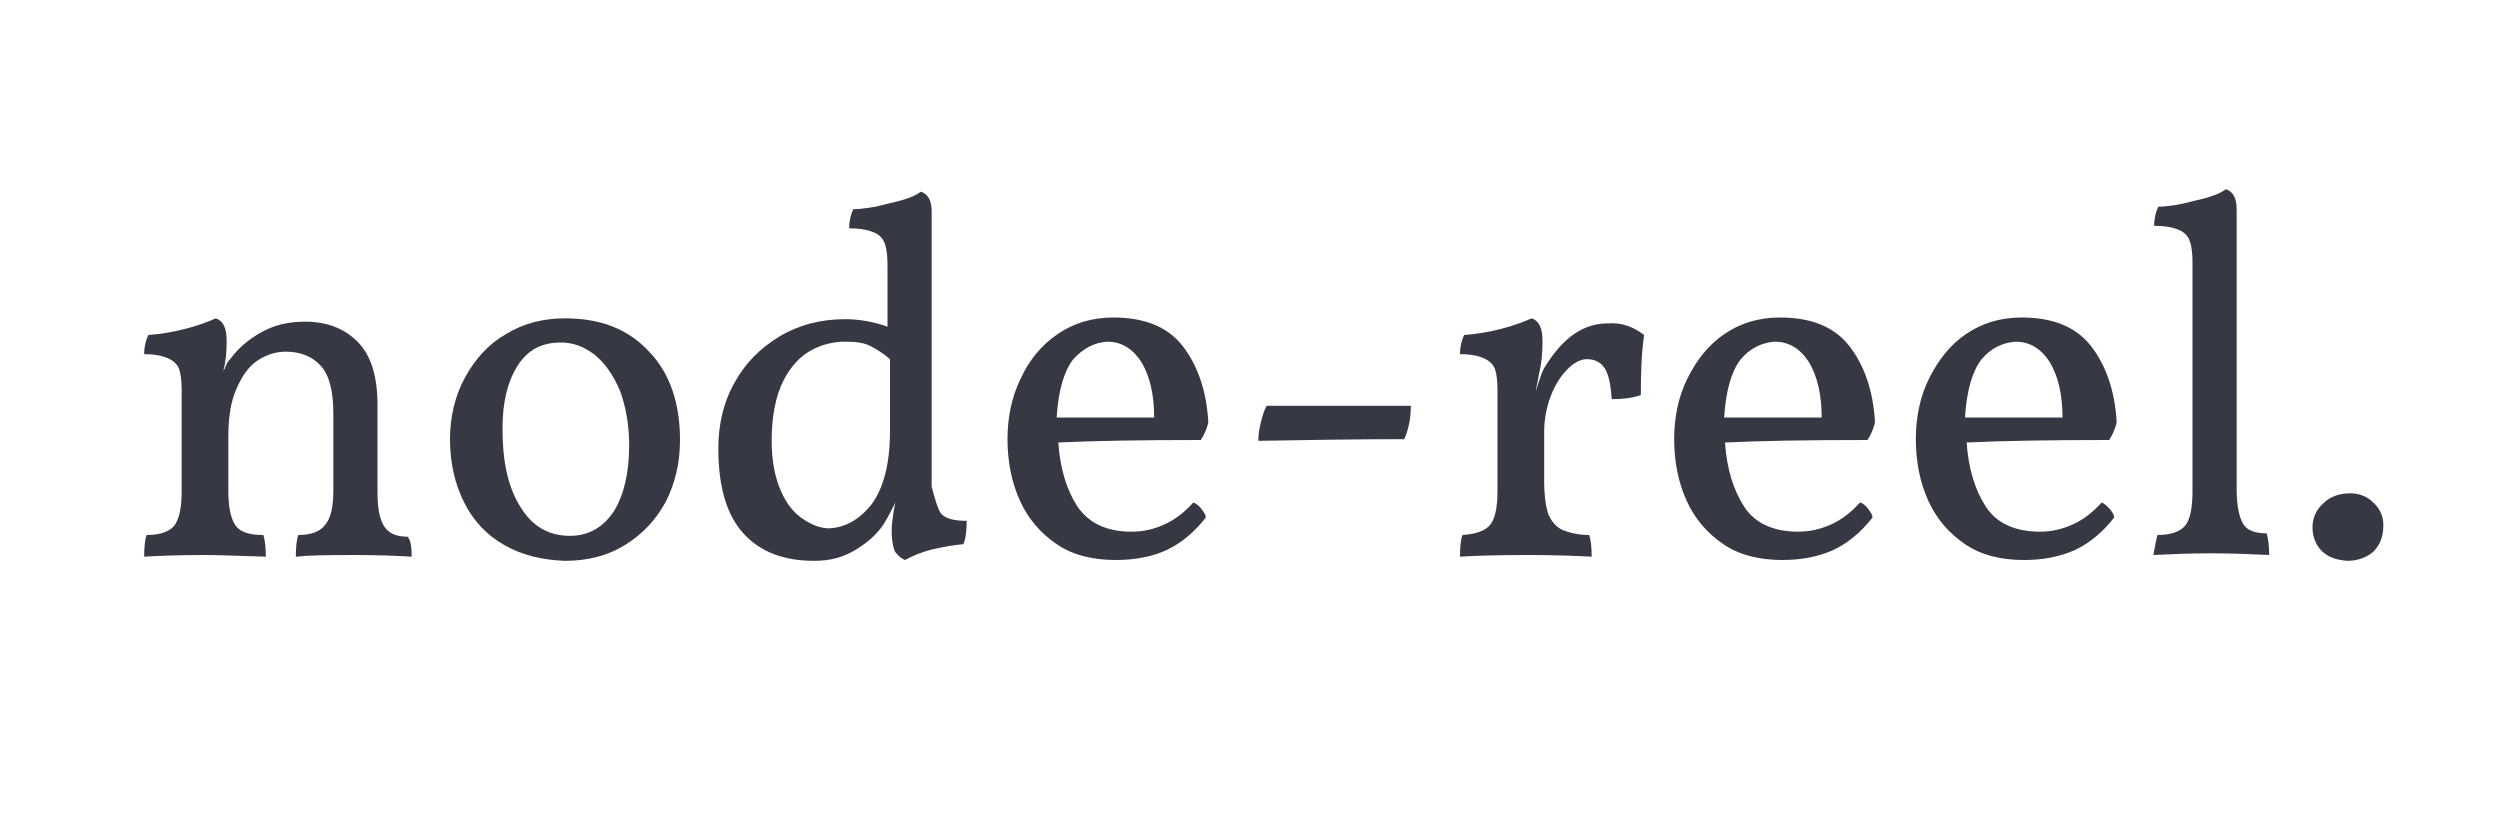
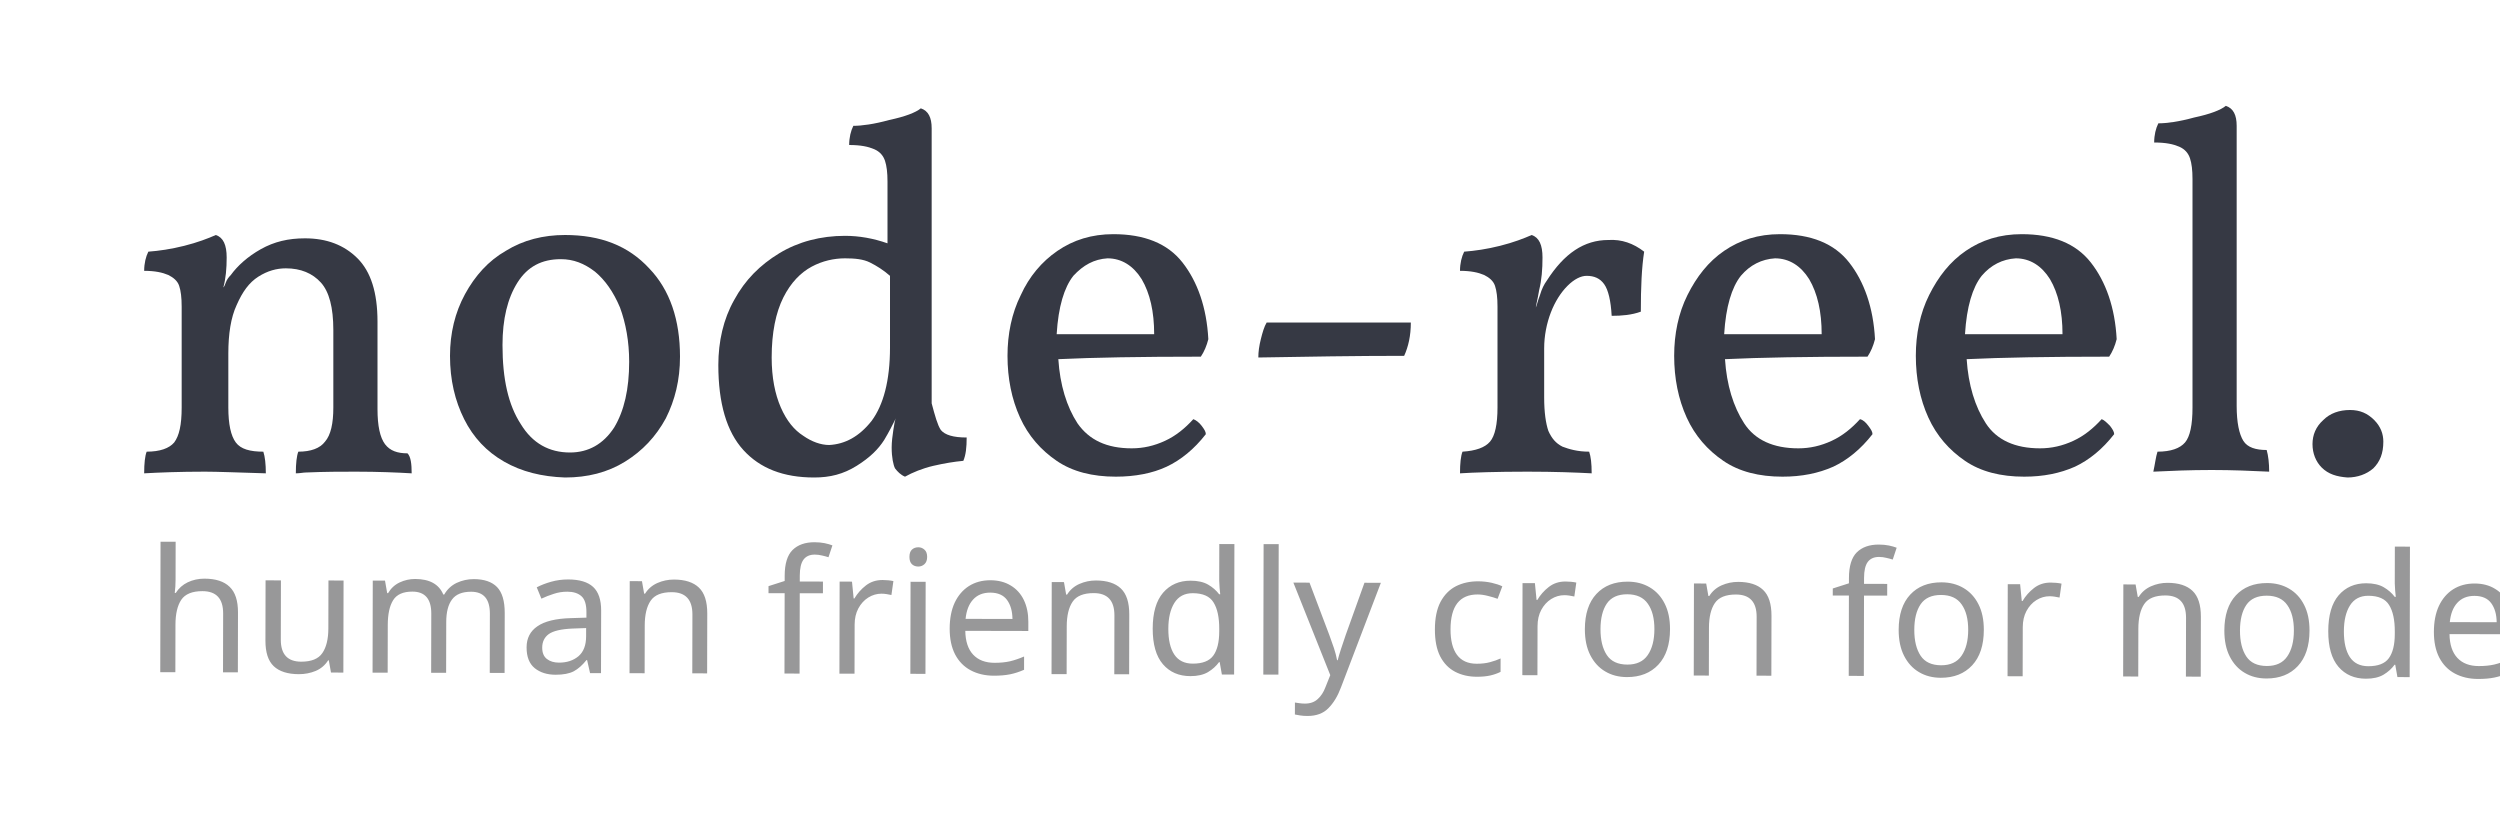
<svg xmlns="http://www.w3.org/2000/svg" version="1.1" id="Layer_1" x="0px" y="0px" viewBox="0 0 300 100" style="enable-background:new 0 0 300 100;" xml:space="preserve">
  <style type="text/css">
	.st0{fill:#363944;}
+ 	.st1{fill:#989899;}
+ 	.st2{font-family:'Vollkorn-Regular';}
+ 	.st3{font-size:20.611px;}
</style>
  <g>
-     <path class="st0" d="M49.4,66.8c-1.7-0.1-4-0.2-6.7-0.2c-1.7,0-3.7,0-6,0.1c-0.3,0-0.7,0.1-1.2,0.1c0-1.2,0.1-2.1,0.3-2.6   c1.5,0,2.6-0.4,3.2-1.2c0.7-0.8,1-2.2,1-4.1v-9.3c0-2.7-0.5-4.6-1.5-5.7c-1-1.1-2.4-1.7-4.2-1.7c-1.1,0-2.2,0.3-3.3,1   c-1.1,0.7-1.9,1.8-2.6,3.4c-0.7,1.5-1,3.5-1,5.8v6.5c0,2,0.3,3.4,0.9,4.2s1.7,1.1,3.3,1.1c0.2,0.6,0.3,1.5,0.3,2.6   c-3.4-0.1-5.8-0.2-7.3-0.2c-3.1,0-5.5,0.1-7.3,0.2c0-1.2,0.1-2.1,0.3-2.6c1.6,0,2.7-0.4,3.3-1.1c0.6-0.8,0.9-2.1,0.9-4.2V46.8   c0-1.1-0.1-1.9-0.3-2.5c-0.2-0.6-0.7-1-1.3-1.3c-0.7-0.3-1.6-0.5-2.9-0.5c0-0.9,0.2-1.7,0.5-2.3c1.3-0.1,2.7-0.3,4.3-0.7   c1.6-0.4,2.9-0.9,3.8-1.3c0.9,0.3,1.3,1.2,1.3,2.7c0,1.3-0.1,2.5-0.4,3.6c0.1-0.1,0.2-0.3,0.3-0.6c0.1-0.3,0.3-0.6,0.6-0.9   c0.8-1.1,2-2.2,3.6-3.1c1.6-0.9,3.3-1.3,5.3-1.3c2.6,0,4.7,0.8,6.3,2.4c1.6,1.6,2.4,4.1,2.4,7.6v10.5c0,2,0.3,3.4,0.9,4.2   c0.6,0.8,1.5,1.1,2.7,1.1C49.3,64.8,49.4,65.7,49.4,66.8z" />
-     <path class="st0" d="M60.5,65.4c-2.1-1.2-3.7-2.9-4.8-5.1c-1.1-2.2-1.7-4.7-1.7-7.6c0-2.7,0.6-5.2,1.8-7.4c1.2-2.2,2.8-4,4.9-5.2   c2.1-1.3,4.5-1.9,7.1-1.9c4.3,0,7.6,1.3,10.1,4c2.5,2.6,3.7,6.2,3.7,10.6c0,2.8-0.6,5.2-1.7,7.4c-1.2,2.2-2.8,3.9-4.9,5.2   c-2.1,1.3-4.5,1.9-7.2,1.9C65,67.2,62.6,66.6,60.5,65.4z M73.7,61.3c1.2-2,1.8-4.6,1.8-7.9c0-2.4-0.4-4.6-1.1-6.5   c-0.8-1.9-1.8-3.3-3-4.3c-1.3-1-2.6-1.5-4.1-1.5c-2.3,0-4,0.9-5.2,2.8c-1.2,1.9-1.8,4.4-1.8,7.5c0,4.1,0.7,7.2,2.2,9.5   c1.4,2.3,3.4,3.4,5.9,3.4C70.6,64.3,72.4,63.3,73.7,61.3z" />
-     <path class="st0" d="M112.9,61.6c0.5,0.6,1.5,0.9,3.1,0.9c0,1.2-0.1,2.1-0.4,2.8c-1.1,0.1-2.3,0.3-3.6,0.6   c-1.3,0.3-2.5,0.8-3.4,1.3c-0.5-0.2-0.9-0.6-1.2-1c-0.2-0.4-0.4-1.3-0.4-2.5c0-0.7,0.1-1.4,0.2-2.1c0.1-0.7,0.2-1.2,0.3-1.4   c-0.4,0.8-0.8,1.6-1.4,2.6c-0.7,1.1-1.7,2.1-3.3,3.1s-3.2,1.4-5.1,1.4c-3.7,0-6.5-1.1-8.5-3.3c-2-2.2-3-5.6-3-10.2   c0-2.8,0.6-5.5,1.9-7.8c1.3-2.4,3.1-4.2,5.4-5.6c2.3-1.4,5-2.1,7.9-2.1c1.7,0,3.4,0.3,5.1,0.9v-7.4c0-1.1-0.1-1.9-0.3-2.5   c-0.2-0.6-0.6-1.1-1.3-1.4c-0.7-0.3-1.6-0.5-3-0.5c0-0.9,0.2-1.7,0.5-2.3c1,0,2.5-0.2,4.3-0.7c1.9-0.4,3.2-0.9,3.8-1.4   c0.9,0.3,1.3,1.1,1.3,2.4v33C112.2,59.9,112.5,61,112.9,61.6z M104.6,60.5c1.4-1.9,2.2-4.8,2.2-8.8v-8.6c-0.8-0.7-1.6-1.2-2.4-1.6   c-0.8-0.4-1.8-0.5-3-0.5c-1.3,0-2.7,0.3-4,1c-1.3,0.7-2.5,1.9-3.4,3.7c-0.9,1.8-1.4,4.2-1.4,7.2c0,2.4,0.4,4.4,1.1,6   c0.7,1.6,1.6,2.7,2.7,3.4c1,0.7,2.1,1.1,3.1,1.1C101.4,63.3,103.1,62.4,104.6,60.5z" />
-     <path class="st0" d="M144.2,61.1c0.3,0.4,0.5,0.7,0.5,1c-1.4,1.8-3,3.1-4.7,3.9s-3.8,1.2-6.1,1.2c-2.8,0-5.2-0.6-7.1-1.9   c-1.9-1.3-3.4-3-4.4-5.2c-1-2.2-1.5-4.7-1.5-7.4c0-2.6,0.5-5.1,1.6-7.3c1-2.2,2.5-4,4.4-5.3c1.9-1.3,4.1-2,6.7-2   c3.7,0,6.5,1.1,8.3,3.4c1.8,2.3,2.9,5.4,3.1,9.2c-0.2,0.8-0.5,1.5-0.9,2.1c-7.2,0-12.9,0.1-17.1,0.3c0.2,3.1,1,5.7,2.3,7.7   c1.4,2,3.5,3,6.5,3c1.4,0,2.7-0.3,4-0.9c1.3-0.6,2.4-1.5,3.4-2.6C143.5,60.4,143.9,60.7,144.2,61.1z M128.8,43.1   c-1.1,1.4-1.8,3.7-2,7h11.7c0-2.7-0.5-4.9-1.5-6.6c-1-1.6-2.4-2.5-4.1-2.5C131.3,41.1,130,41.8,128.8,43.1z" />
-     <path class="st0" d="M168.5,52.7c-5.9,0-11.7,0.1-17.5,0.2c0-0.7,0.1-1.4,0.3-2.2c0.2-0.8,0.4-1.5,0.7-2h17.3   C169.3,50.3,169,51.6,168.5,52.7z" />
-     <path class="st0" d="M197.3,40.2c-0.3,1.9-0.4,4.3-0.4,7.2c-1.1,0.4-2.3,0.5-3.5,0.5c-0.1-1.8-0.4-3.1-0.9-3.8   c-0.5-0.7-1.2-1-2.1-1c-0.7,0-1.5,0.4-2.3,1.2c-0.8,0.8-1.5,1.9-2,3.2c-0.5,1.3-0.8,2.8-0.8,4.3v5.9c0,1.8,0.2,3.1,0.5,4   c0.4,0.9,0.9,1.5,1.7,1.9c0.8,0.3,1.8,0.6,3.2,0.6c0.2,0.6,0.3,1.4,0.3,2.6c-1.9-0.1-4.4-0.2-7.7-0.2c-3.8,0-6.5,0.1-8.1,0.2   c0-1.2,0.1-2.1,0.3-2.6c1.6-0.1,2.7-0.5,3.3-1.2c0.6-0.7,0.9-2.1,0.9-4.1V46.8c0-1.1-0.1-1.9-0.3-2.5c-0.2-0.6-0.7-1-1.3-1.3   c-0.7-0.3-1.6-0.5-2.9-0.5c0-0.9,0.2-1.7,0.5-2.3c1.3-0.1,2.7-0.3,4.3-0.7c1.6-0.4,2.9-0.9,3.8-1.3c0.9,0.3,1.3,1.2,1.3,2.7   c0,1.4-0.1,2.7-0.4,3.9c-0.2,1.2-0.4,1.9-0.4,2.1c0.1-0.2,0.2-0.7,0.5-1.5c0.2-0.7,0.5-1.3,0.8-1.7c2.1-3.3,4.5-4.9,7.4-4.9   C194.6,38.7,196,39.2,197.3,40.2z" />
-     <path class="st0" d="M224.2,61.1c0.3,0.4,0.5,0.7,0.5,1c-1.4,1.8-3,3.1-4.7,3.9c-1.8,0.8-3.8,1.2-6.1,1.2c-2.8,0-5.2-0.6-7.1-1.9   c-1.9-1.3-3.4-3-4.4-5.2c-1-2.2-1.5-4.7-1.5-7.4c0-2.6,0.5-5.1,1.6-7.3s2.5-4,4.4-5.3c1.9-1.3,4.1-2,6.7-2c3.7,0,6.5,1.1,8.3,3.4   c1.8,2.3,2.9,5.4,3.1,9.2c-0.2,0.8-0.5,1.5-0.9,2.1c-7.2,0-12.9,0.1-17.1,0.3c0.2,3.1,1,5.7,2.3,7.7s3.5,3,6.5,3   c1.4,0,2.7-0.3,4-0.9s2.4-1.5,3.4-2.6C223.6,60.4,223.9,60.7,224.2,61.1z M208.9,43.1c-1.1,1.4-1.8,3.7-2,7h11.7   c0-2.7-0.5-4.9-1.5-6.6c-1-1.6-2.4-2.5-4.1-2.5C211.4,41.1,210,41.8,208.9,43.1z" />
-     <path class="st0" d="M253.2,61.1c0.3,0.4,0.5,0.7,0.5,1c-1.4,1.8-3,3.1-4.7,3.9c-1.8,0.8-3.8,1.2-6.1,1.2c-2.8,0-5.2-0.6-7.1-1.9   c-1.9-1.3-3.4-3-4.4-5.2c-1-2.2-1.5-4.7-1.5-7.4c0-2.6,0.5-5.1,1.6-7.3s2.5-4,4.4-5.3c1.9-1.3,4.1-2,6.7-2c3.7,0,6.5,1.1,8.3,3.4   c1.8,2.3,2.9,5.4,3.1,9.2c-0.2,0.8-0.5,1.5-0.9,2.1c-7.2,0-12.9,0.1-17.1,0.3c0.2,3.1,1,5.7,2.3,7.7s3.5,3,6.5,3   c1.4,0,2.7-0.3,4-0.9s2.4-1.5,3.4-2.6C252.5,60.4,252.8,60.7,253.2,61.1z M237.8,43.1c-1.1,1.4-1.8,3.7-2,7h11.7   c0-2.7-0.5-4.9-1.5-6.6c-1-1.6-2.4-2.5-4.1-2.5C240.3,41.1,238.9,41.8,237.8,43.1z" />
-     <path class="st0" d="M258.9,64.2c1.6,0,2.7-0.4,3.3-1.1s0.9-2.1,0.9-4.2V31.5c0-1.1-0.1-1.9-0.3-2.5c-0.2-0.6-0.6-1.1-1.3-1.4   c-0.7-0.3-1.6-0.5-3-0.5c0-0.9,0.2-1.7,0.5-2.3c1,0,2.5-0.2,4.3-0.7c1.9-0.4,3.2-0.9,3.8-1.4c0.9,0.3,1.3,1.1,1.3,2.4v33.6   c0,2,0.3,3.4,0.8,4.2c0.5,0.8,1.5,1.1,2.8,1.1c0.2,0.7,0.3,1.6,0.3,2.6c-2.1-0.1-4.4-0.2-6.9-0.2c-2.6,0-5,0.1-7,0.2   C258.6,65.7,258.7,64.8,258.9,64.2z" />
-     <path class="st0" d="M278.6,66.1c-0.7-0.7-1.1-1.7-1.1-2.8s0.4-2.1,1.3-2.9c0.8-0.8,1.9-1.2,3.2-1.2c1.2,0,2.1,0.4,2.9,1.2   c0.8,0.8,1.1,1.7,1.1,2.6c0,1.4-0.4,2.4-1.2,3.2c-0.8,0.7-1.9,1.1-3.1,1.1C280.4,67.2,279.4,66.9,278.6,66.1z" />
+     <path class="st0" d="M49.4,56.8c-1.7-0.1-4-0.2-6.7-0.2c-1.7,0-3.7,0-6,0.1c-0.3,0-0.7,0.1-1.2,0.1c0-1.2,0.1-2.1,0.3-2.6   c1.5,0,2.6-0.4,3.2-1.2c0.7-0.8,1-2.2,1-4.1v-9.3c0-2.7-0.5-4.6-1.5-5.7c-1-1.1-2.4-1.7-4.2-1.7c-1.1,0-2.2,0.3-3.3,1   c-1.1,0.7-1.9,1.8-2.6,3.4c-0.7,1.5-1,3.5-1,5.8v6.5c0,2,0.3,3.4,0.9,4.2s1.7,1.1,3.3,1.1c0.2,0.6,0.3,1.5,0.3,2.6   c-3.4-0.1-5.8-0.2-7.3-0.2c-3.1,0-5.5,0.1-7.3,0.2c0-1.2,0.1-2.1,0.3-2.6c1.6,0,2.7-0.4,3.3-1.1c0.6-0.8,0.9-2.1,0.9-4.2V36.8   c0-1.1-0.1-1.9-0.3-2.5c-0.2-0.6-0.7-1-1.3-1.3c-0.7-0.3-1.6-0.5-2.9-0.5c0-0.9,0.2-1.7,0.5-2.3c1.3-0.1,2.7-0.3,4.3-0.7   c1.6-0.4,2.9-0.9,3.8-1.3c0.9,0.3,1.3,1.2,1.3,2.7c0,1.3-0.1,2.5-0.4,3.6c0.1-0.1,0.2-0.3,0.3-0.6c0.1-0.3,0.3-0.6,0.6-0.9   c0.8-1.1,2-2.2,3.6-3.1s3.3-1.3,5.3-1.3c2.6,0,4.7,0.8,6.3,2.4c1.6,1.6,2.4,4.1,2.4,7.6v10.5c0,2,0.3,3.4,0.9,4.2   c0.6,0.8,1.5,1.1,2.7,1.1C49.3,54.8,49.4,55.7,49.4,56.8z" />
+     <path class="st0" d="M60.5,55.4c-2.1-1.2-3.7-2.9-4.8-5.1c-1.1-2.2-1.7-4.7-1.7-7.6c0-2.7,0.6-5.2,1.8-7.4s2.8-4,4.9-5.2   c2.1-1.3,4.5-1.9,7.1-1.9c4.3,0,7.6,1.3,10.1,4c2.5,2.6,3.7,6.2,3.7,10.6c0,2.8-0.6,5.2-1.7,7.4c-1.2,2.2-2.8,3.9-4.9,5.2   s-4.5,1.9-7.2,1.9C65,57.2,62.6,56.6,60.5,55.4z M73.7,51.3c1.2-2,1.8-4.6,1.8-7.9c0-2.4-0.4-4.6-1.1-6.5c-0.8-1.9-1.8-3.3-3-4.3   c-1.3-1-2.6-1.5-4.1-1.5c-2.3,0-4,0.9-5.2,2.8c-1.2,1.9-1.8,4.4-1.8,7.5c0,4.1,0.7,7.2,2.2,9.5c1.4,2.3,3.4,3.4,5.9,3.4   C70.6,54.3,72.4,53.3,73.7,51.3z" />
+     <path class="st0" d="M112.9,51.6c0.5,0.6,1.5,0.9,3.1,0.9c0,1.2-0.1,2.1-0.4,2.8c-1.1,0.1-2.3,0.3-3.6,0.6   c-1.3,0.3-2.5,0.8-3.4,1.3c-0.5-0.2-0.9-0.6-1.2-1c-0.2-0.4-0.4-1.3-0.4-2.5c0-0.7,0.1-1.4,0.2-2.1c0.1-0.7,0.2-1.2,0.3-1.4   c-0.4,0.8-0.8,1.6-1.4,2.6c-0.7,1.1-1.7,2.1-3.3,3.1s-3.2,1.4-5.1,1.4c-3.7,0-6.5-1.1-8.5-3.3s-3-5.6-3-10.2c0-2.8,0.6-5.5,1.9-7.8   c1.3-2.4,3.1-4.2,5.4-5.6c2.3-1.4,5-2.1,7.9-2.1c1.7,0,3.4,0.3,5.1,0.9v-7.4c0-1.1-0.1-1.9-0.3-2.5c-0.2-0.6-0.6-1.1-1.3-1.4   c-0.7-0.3-1.6-0.5-3-0.5c0-0.9,0.2-1.7,0.5-2.3c1,0,2.5-0.2,4.3-0.7c1.9-0.4,3.2-0.9,3.8-1.4c0.9,0.3,1.3,1.1,1.3,2.4v33   C112.2,49.9,112.5,51,112.9,51.6z M104.6,50.5c1.4-1.9,2.2-4.8,2.2-8.8v-8.6c-0.8-0.7-1.6-1.2-2.4-1.6c-0.8-0.4-1.8-0.5-3-0.5   c-1.3,0-2.7,0.3-4,1s-2.5,1.9-3.4,3.7s-1.4,4.2-1.4,7.2c0,2.4,0.4,4.4,1.1,6s1.6,2.7,2.7,3.4c1,0.7,2.1,1.1,3.1,1.1   C101.4,53.3,103.1,52.4,104.6,50.5z" />
+     <path class="st0" d="M144.2,51.1c0.3,0.4,0.5,0.7,0.5,1c-1.4,1.8-3,3.1-4.7,3.9s-3.8,1.2-6.1,1.2c-2.8,0-5.2-0.6-7.1-1.9   c-1.9-1.3-3.4-3-4.4-5.2s-1.5-4.7-1.5-7.4c0-2.6,0.5-5.1,1.6-7.3c1-2.2,2.5-4,4.4-5.3c1.9-1.3,4.1-2,6.7-2c3.7,0,6.5,1.1,8.3,3.4   s2.9,5.4,3.1,9.2c-0.2,0.8-0.5,1.5-0.9,2.1c-7.2,0-12.9,0.1-17.1,0.3c0.2,3.1,1,5.7,2.3,7.7c1.4,2,3.5,3,6.5,3c1.4,0,2.7-0.3,4-0.9   c1.3-0.6,2.4-1.5,3.4-2.6C143.5,50.4,143.9,50.7,144.2,51.1z M128.8,33.1c-1.1,1.4-1.8,3.7-2,7h11.7c0-2.7-0.5-4.9-1.5-6.6   c-1-1.6-2.4-2.5-4.1-2.5C131.3,31.1,130,31.8,128.8,33.1z" />
+     <path class="st0" d="M168.5,42.7c-5.9,0-11.7,0.1-17.5,0.2c0-0.7,0.1-1.4,0.3-2.2s0.4-1.5,0.7-2h17.3   C169.3,40.3,169,41.6,168.5,42.7z" />
+     <path class="st0" d="M197.3,30.2c-0.3,1.9-0.4,4.3-0.4,7.2c-1.1,0.4-2.3,0.5-3.5,0.5c-0.1-1.8-0.4-3.1-0.9-3.8s-1.2-1-2.1-1   c-0.7,0-1.5,0.4-2.3,1.2s-1.5,1.9-2,3.2s-0.8,2.8-0.8,4.3v5.9c0,1.8,0.2,3.1,0.5,4c0.4,0.9,0.9,1.5,1.7,1.9   c0.8,0.3,1.8,0.6,3.2,0.6c0.2,0.6,0.3,1.4,0.3,2.6c-1.9-0.1-4.4-0.2-7.7-0.2c-3.8,0-6.5,0.1-8.1,0.2c0-1.2,0.1-2.1,0.3-2.6   c1.6-0.1,2.7-0.5,3.3-1.2s0.9-2.1,0.9-4.1V36.8c0-1.1-0.1-1.9-0.3-2.5s-0.7-1-1.3-1.3c-0.7-0.3-1.6-0.5-2.9-0.5   c0-0.9,0.2-1.7,0.5-2.3c1.3-0.1,2.7-0.3,4.3-0.7c1.6-0.4,2.9-0.9,3.8-1.3c0.9,0.3,1.3,1.2,1.3,2.7c0,1.4-0.1,2.7-0.4,3.9   c-0.2,1.2-0.4,1.9-0.4,2.1c0.1-0.2,0.2-0.7,0.5-1.5c0.2-0.7,0.5-1.3,0.8-1.7c2.1-3.3,4.5-4.9,7.4-4.9   C194.6,28.7,196,29.2,197.3,30.2z" />
+     <path class="st0" d="M224.2,51.1c0.3,0.4,0.5,0.7,0.5,1c-1.4,1.8-3,3.1-4.7,3.9c-1.8,0.8-3.8,1.2-6.1,1.2c-2.8,0-5.2-0.6-7.1-1.9   c-1.9-1.3-3.4-3-4.4-5.2s-1.5-4.7-1.5-7.4c0-2.6,0.5-5.1,1.6-7.3s2.5-4,4.4-5.3s4.1-2,6.7-2c3.7,0,6.5,1.1,8.3,3.4s2.9,5.4,3.1,9.2   c-0.2,0.8-0.5,1.5-0.9,2.1c-7.2,0-12.9,0.1-17.1,0.3c0.2,3.1,1,5.7,2.3,7.7s3.5,3,6.5,3c1.4,0,2.7-0.3,4-0.9s2.4-1.5,3.4-2.6   C223.6,50.4,223.9,50.7,224.2,51.1z M208.9,33.1c-1.1,1.4-1.8,3.7-2,7h11.7c0-2.7-0.5-4.9-1.5-6.6c-1-1.6-2.4-2.5-4.1-2.5   C211.4,31.1,210,31.8,208.9,33.1z" />
+     <path class="st0" d="M253.2,51.1c0.3,0.4,0.5,0.7,0.5,1c-1.4,1.8-3,3.1-4.7,3.9c-1.8,0.8-3.8,1.2-6.1,1.2c-2.8,0-5.2-0.6-7.1-1.9   c-1.9-1.3-3.4-3-4.4-5.2s-1.5-4.7-1.5-7.4c0-2.6,0.5-5.1,1.6-7.3s2.5-4,4.4-5.3s4.1-2,6.7-2c3.7,0,6.5,1.1,8.3,3.4s2.9,5.4,3.1,9.2   c-0.2,0.8-0.5,1.5-0.9,2.1c-7.2,0-12.9,0.1-17.1,0.3c0.2,3.1,1,5.7,2.3,7.7s3.5,3,6.5,3c1.4,0,2.7-0.3,4-0.9s2.4-1.5,3.4-2.6   C252.5,50.4,252.8,50.7,253.2,51.1z M237.8,33.1c-1.1,1.4-1.8,3.7-2,7h11.7c0-2.7-0.5-4.9-1.5-6.6c-1-1.6-2.4-2.5-4.1-2.5   C240.3,31.1,238.9,31.8,237.8,33.1z" />
+     <path class="st0" d="M258.9,54.2c1.6,0,2.7-0.4,3.3-1.1s0.9-2.1,0.9-4.2V21.5c0-1.1-0.1-1.9-0.3-2.5c-0.2-0.6-0.6-1.1-1.3-1.4   c-0.7-0.3-1.6-0.5-3-0.5c0-0.9,0.2-1.7,0.5-2.3c1,0,2.5-0.2,4.3-0.7c1.9-0.4,3.2-0.9,3.8-1.4c0.9,0.3,1.3,1.1,1.3,2.4v33.6   c0,2,0.3,3.4,0.8,4.2s1.5,1.1,2.8,1.1c0.2,0.7,0.3,1.6,0.3,2.6c-2.1-0.1-4.4-0.2-6.9-0.2c-2.6,0-5,0.1-7,0.2   C258.6,55.7,258.7,54.8,258.9,54.2z" />
+     <path class="st0" d="M278.6,56.1c-0.7-0.7-1.1-1.7-1.1-2.8s0.4-2.1,1.3-2.9c0.8-0.8,1.9-1.2,3.2-1.2c1.2,0,2.1,0.4,2.9,1.2   s1.1,1.7,1.1,2.6c0,1.4-0.4,2.4-1.2,3.2c-0.8,0.7-1.9,1.1-3.1,1.1C280.4,57.2,279.4,56.9,278.6,56.1z" />
  </g>
+   <text transform="matrix(1 2.194328e-03 -2.194328e-03 1 17.4805 80.6573)" class="st1 st2 st3">human friendly cron for node</text>
</svg>
